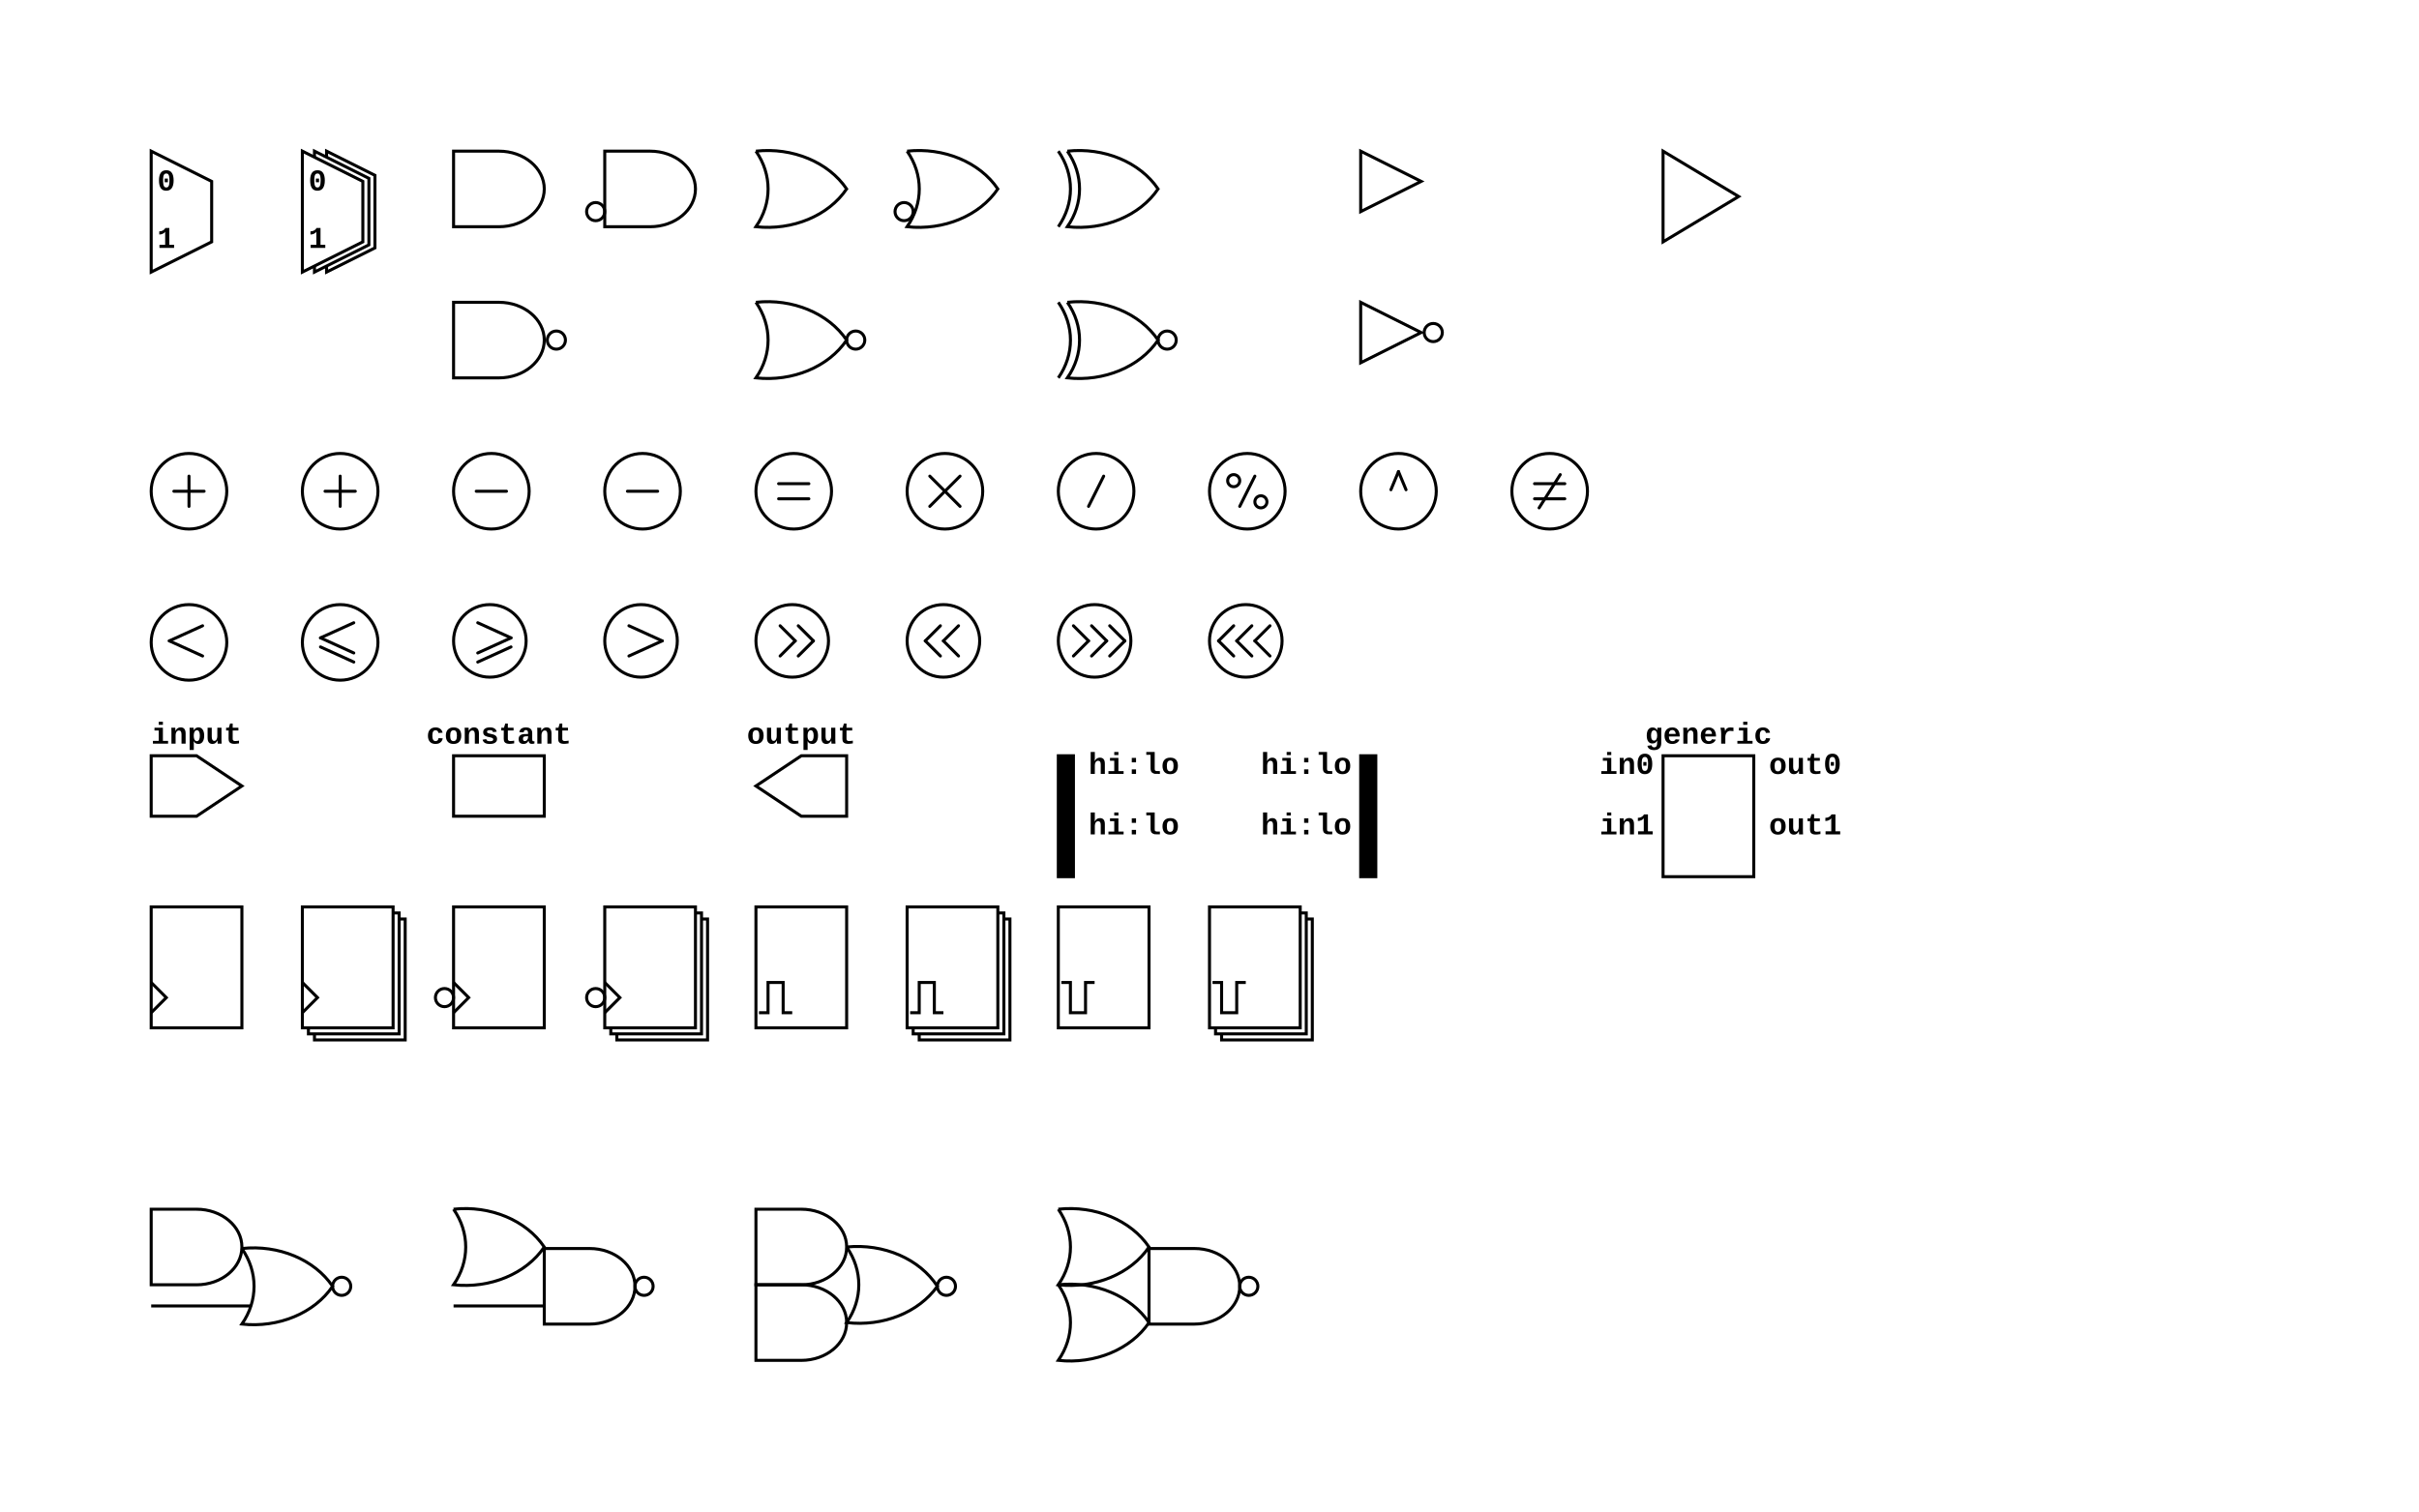
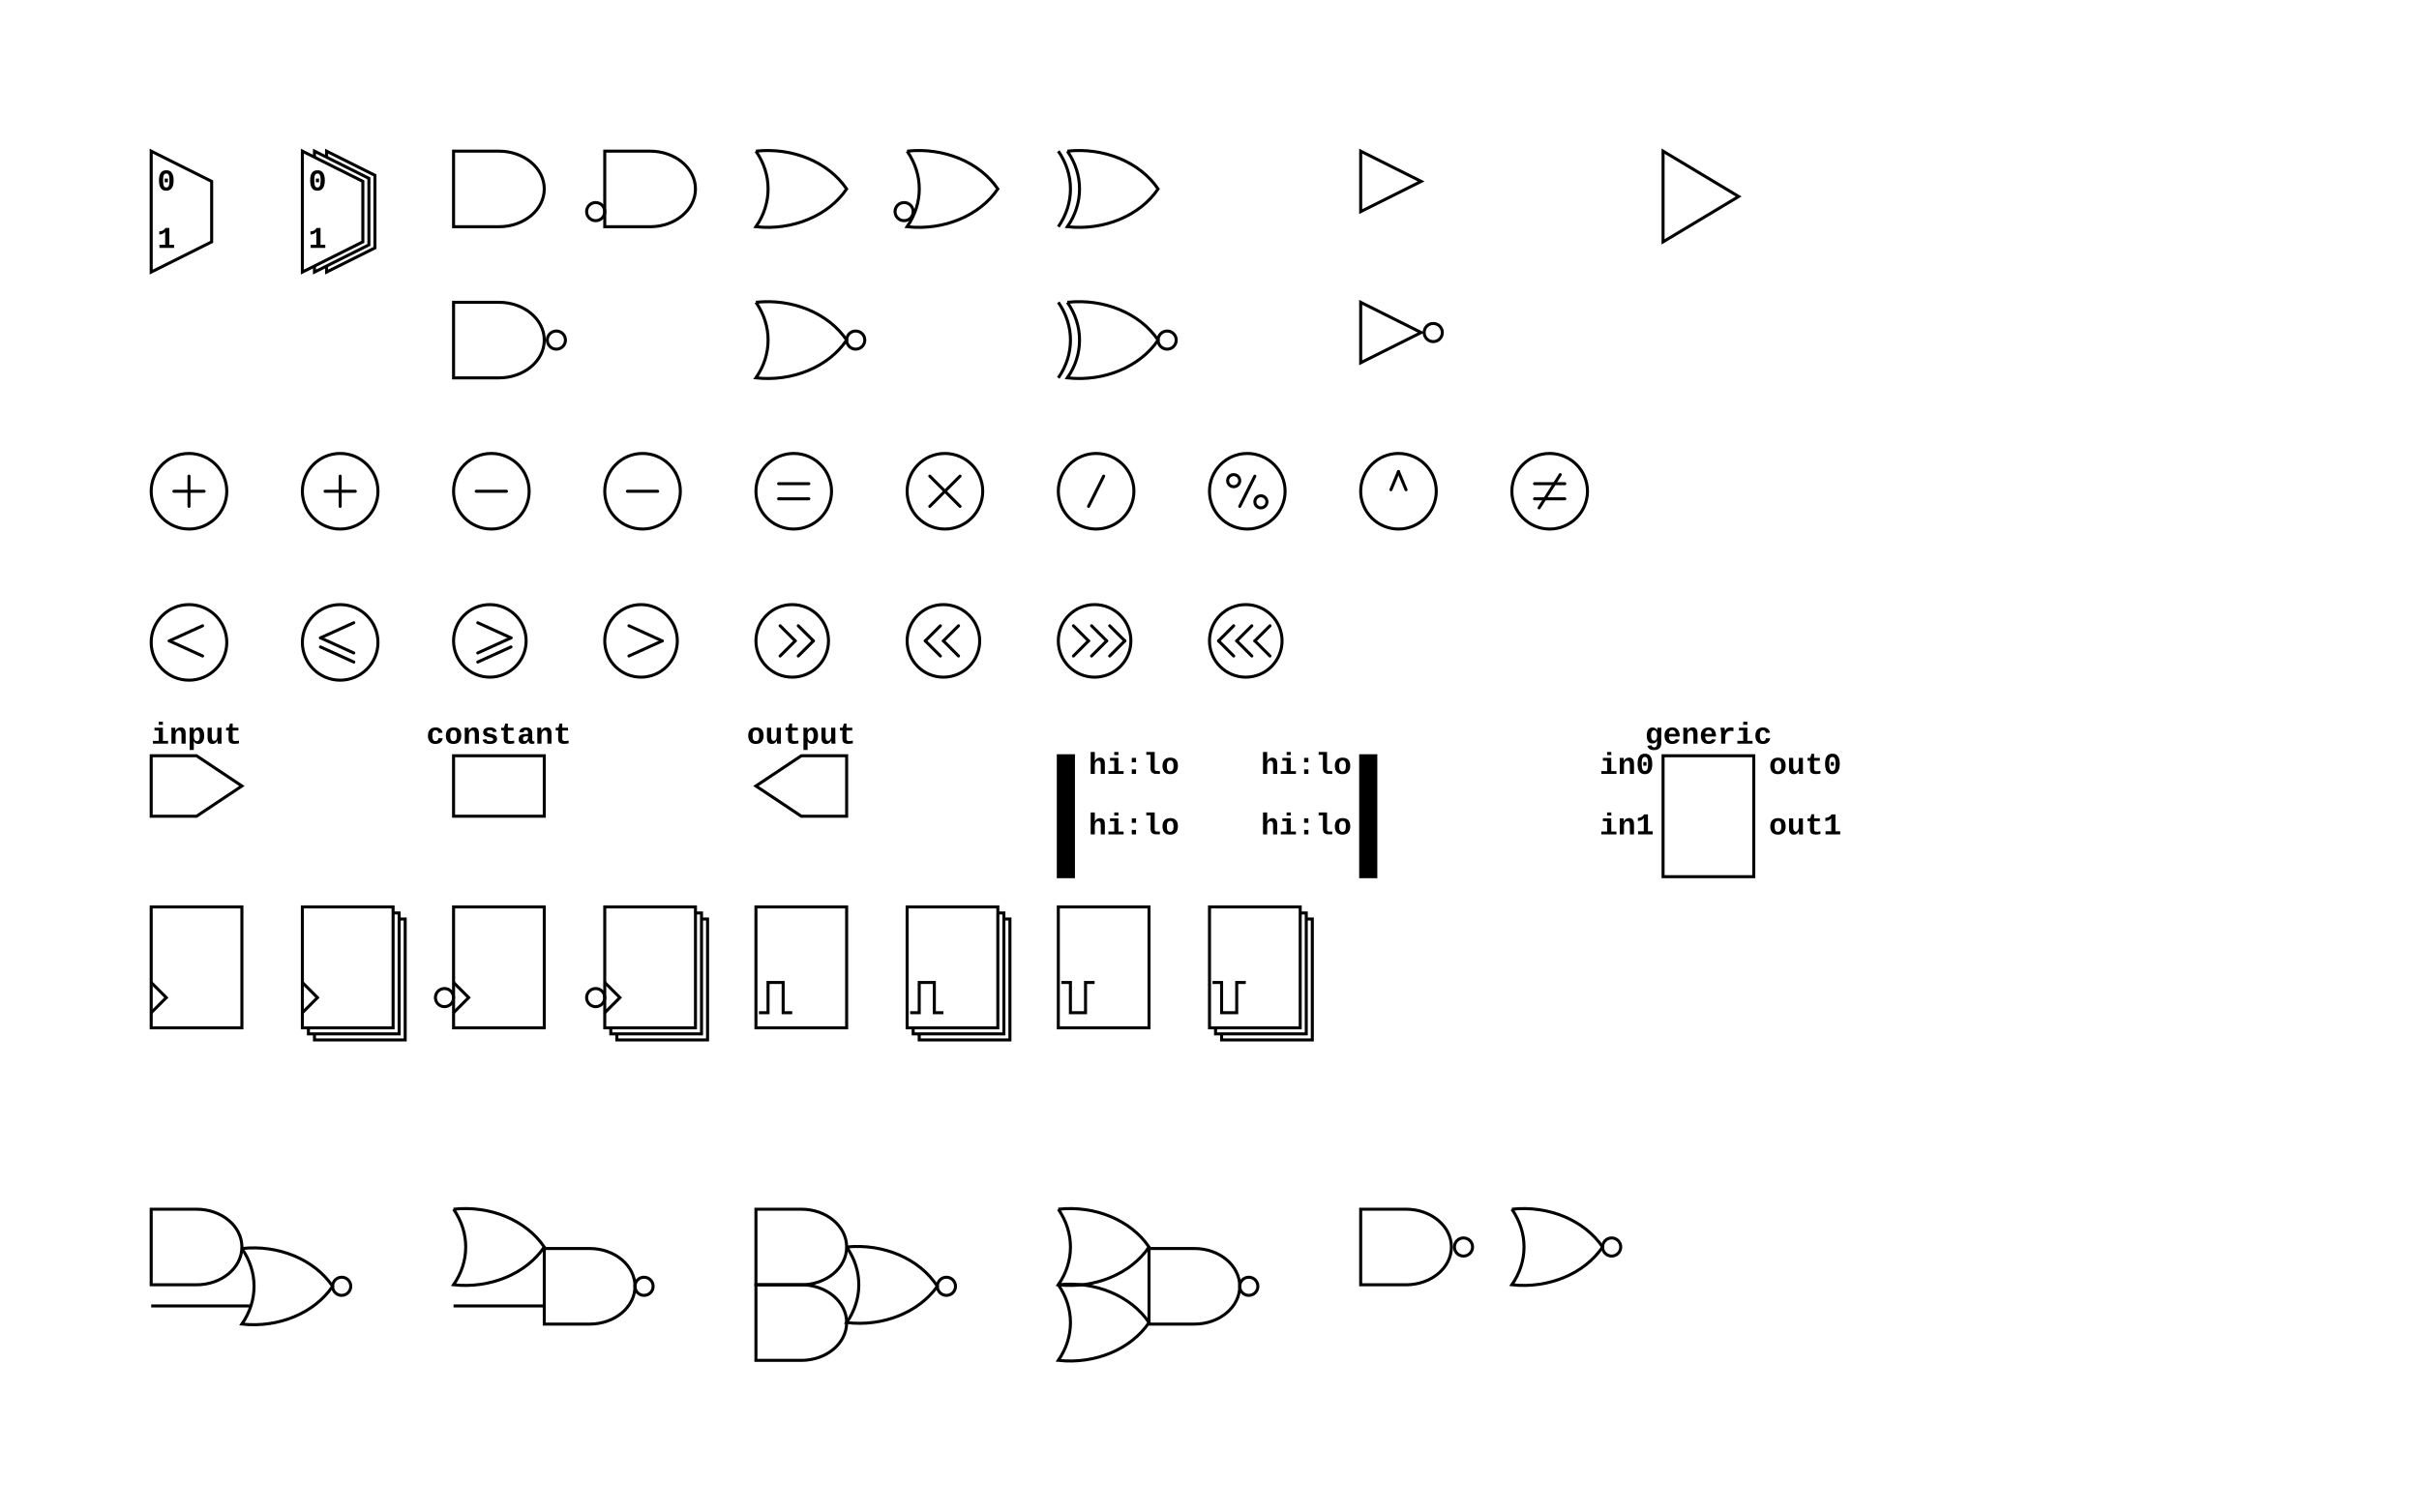
<svg xmlns="http://www.w3.org/2000/svg" xmlns:ns1="https://github.com/nturley/netlistsvg" width="800" height="500">
  <ns1:properties>
    <ns1:layoutEngine org.eclipse.elk.layered.spacing.nodeNodeBetweenLayers="35" org.eclipse.elk.spacing.nodeNode="35" org.eclipse.elk.layered.layering.strategy="LONGEST_PATH" />
    <ns1:low_priority_alias val="$dff" />
  </ns1:properties>
  <style>
svg {
  stroke:#000;
  fill:none;
}
text {
  fill:#000;
  stroke:none;
  font-size:10px;
  font-weight: bold;
  font-family: "Courier New", monospace;
}
line {
    stroke-linecap: round;
}
.nodelabel {
  text-anchor: middle;
}
.inputPortLabel {
  text-anchor: end;
}
.splitjoinBody {
  fill:#000;
}
</style>
  <g ns1:type="mux" transform="translate(50, 50)" ns1:width="20" ns1:height="40">
    <ns1:alias val="$pmux" />
    <ns1:alias val="$mux" />
    <ns1:alias val="$_MUX_" />
    <path d="M0,0 L20,10 L20,30 L0,40 Z" class="$cell_id" />
    <text x="5" y="32" class="nodelabel $cell_id" ns1:attribute="">1</text>
    <text x="5" y="13" class="nodelabel $cell_id" ns1:attribute="">0</text>
    <g ns1:x="0" ns1:y="10" ns1:pid="A" />
    <g ns1:x="0" ns1:y="30" ns1:pid="B" />
    <g ns1:x="10" ns1:y="35" ns1:pid="S" />
    <g ns1:x="20" ns1:y="20" ns1:pid="Y" />
  </g>
  <g ns1:type="mux-bus" transform="translate(100, 50)" ns1:width="24" ns1:height="40">
    <ns1:alias val="$pmux-bus" />
    <ns1:alias val="$mux-bus" />
    <ns1:alias val="$_MUX_-bus" />
    <path d="M0,0 L20,10 L20,30 L0,40 Z" class="$cell_id" />
    <path d="M4,2 L4,0 L22,9 L22,31 L4,40 L4,38" class="$cell_id" />
    <path d="M8,2 L8,0 L24,8 L24,32 L8,40 L8,38" class="$cell_id" />
    <text x="5" y="32" class="nodelabel $cell_id" ns1:attribute="">1</text>
    <text x="5" y="13" class="nodelabel $cell_id" ns1:attribute="">0</text>
    <g ns1:x="-1" ns1:y="10" ns1:pid="A" />
    <g ns1:x="-1" ns1:y="30" ns1:pid="B" />
    <g ns1:x="12" ns1:y="38" ns1:pid="S" />
    <g ns1:x="24.5" ns1:y="20" ns1:pid="Y" />
  </g>
  <g ns1:type="and" transform="translate(150,50)" ns1:width="30" ns1:height="25">
    <ns1:alias val="$and" />
    <ns1:alias val="$logic_and" />
    <ns1:alias val="$_AND_" />
    <ns1:alias val="$reduce_and" />
    <path d="M0,0 L0,25 L15,25 A15 12.5 0 0 0 15,0 Z" class="$cell_id" />
    <g ns1:x="0" ns1:y="5" ns1:pid="A" />
    <g ns1:x="0" ns1:y="20" ns1:pid="B" />
    <g ns1:x="30" ns1:y="12.5" ns1:pid="Y" />
  </g>
  <g ns1:type="nand" transform="translate(150,100)" ns1:width="30" ns1:height="25">
    <ns1:alias val="$nand" />
    <ns1:alias val="$logic_nand" />
    <ns1:alias val="$_NAND_" />
    <path d="M0,0 L0,25 L15,25 A15 12.5 0 0 0 15,0 Z" class="$cell_id" />
    <circle cx="34" cy="12.5" r="3" class="$cell_id" />
    <g ns1:x="0" ns1:y="5" ns1:pid="A" />
    <g ns1:x="0" ns1:y="20" ns1:pid="B" />
    <g ns1:x="36" ns1:y="12.5" ns1:pid="Y" />
  </g>
  <g ns1:type="andnot" transform="translate(200,50)" ns1:width="30" ns1:height="25">
    <ns1:alias val="$_ANDNOT_" />
    <path d="M0,0 L0,25 L15,25 A15 12.5 0 0 0 15,0 Z" class="$cell_id" />
    <circle cx="-3" cy="20" r="3" />
    <g ns1:x="0" ns1:y="5" ns1:pid="A" />
    <g ns1:x="-6" ns1:y="20" ns1:pid="B" />
    <g ns1:x="30" ns1:y="12.5" ns1:pid="Y" />
  </g>
  <g ns1:type="or" transform="translate(250,50)" ns1:width="30" ns1:height="25">
    <ns1:alias val="$or" />
    <ns1:alias val="$logic_or" />
    <ns1:alias val="$_OR_" />
    <ns1:alias val="$reduce_or" />
    <ns1:alias val="$reduce_bool" />
    <path d="M0,0 A30 25 0 0 1 0,25 A30 25 0 0 0 30,12.5 A30 25 0 0 0 0,0" class="$cell_id" />
    <g ns1:x="2" ns1:y="5" ns1:pid="A" />
    <g ns1:x="2" ns1:y="20" ns1:pid="B" />
    <g ns1:x="30" ns1:y="12.5" ns1:pid="Y" />
  </g>
  <g ns1:type="reduce_nor" transform="translate(250, 100)" ns1:width="33" ns1:height="25">
    <ns1:alias val="$nor" />
    <ns1:alias val="$reduce_nor" />
    <ns1:alias val="$_NOR_" />
    <ns1:alias val="$_ORNOT_" />
    <path d="M0,0 A30 25 0 0 1 0,25 A30 25 0 0 0 30,12.5 A30 25 0 0 0 0,0" class="$cell_id" />
    <circle cx="33" cy="12.5" r="3" class="$cell_id" />
    <g ns1:x="2" ns1:y="5" ns1:pid="A" />
    <g ns1:x="2" ns1:y="20" ns1:pid="B" />
    <g ns1:x="36" ns1:y="12.5" ns1:pid="Y" />
  </g>
  <g ns1:type="ornot" transform="translate(300,50)" ns1:width="30" ns1:height="25">
    <ns1:alias val="$_ORNOT_" />
    <path d="M0,0 A30 25 0 0 1 0,25 A30 25 0 0 0 30,12.5 A30 25 0 0 0 0,0" class="$cell_id" />
    <circle cx="-1" cy="20" r="3" />
    <g ns1:x="2" ns1:y="5" ns1:pid="A" />
    <g ns1:x="-4" ns1:y="20" ns1:pid="B" />
    <g ns1:x="30" ns1:y="12.5" ns1:pid="Y" />
  </g>
  <g ns1:type="reduce_xor" transform="translate(350, 50)" ns1:width="33" ns1:height="25">
    <ns1:alias val="$xor" />
    <ns1:alias val="$reduce_xor" />
    <ns1:alias val="$_XOR_" />
    <path d="M3,0 A30 25 0 0 1 3,25 A30 25 0 0 0 33,12.5 A30 25 0 0 0 3,0" class="$cell_id" />
    <path d="M0,0 A30 25 0 0 1 0,25" class="$cell_id" />
    <g ns1:x="2" ns1:y="5" ns1:pid="A" />
    <g ns1:x="2" ns1:y="20" ns1:pid="B" />
    <g ns1:x="33" ns1:y="12.5" ns1:pid="Y" />
  </g>
  <g ns1:type="reduce_nxor" transform="translate(350, 100)" ns1:width="33" ns1:height="25">
    <ns1:alias val="$xnor" />
    <ns1:alias val="$reduce_xnor" />
    <ns1:alias val="$_XNOR_" />
    <path d="M3,0 A30 25 0 0 1 3,25 A30 25 0 0 0 33,12.5 A30 25 0 0 0 3,0" class="$cell_id" />
    <path d="M0,0 A30 25 0 0 1 0,25" class="$cell_id" />
    <circle cx="36" cy="12.5" r="3" class="$cell_id" />
    <g ns1:x="2" ns1:y="5" ns1:pid="A" />
    <g ns1:x="2" ns1:y="20" ns1:pid="B" />
    <g ns1:x="38" ns1:y="12.5" ns1:pid="Y" />
  </g>
  <g ns1:type="tribuf" transform="translate(550, 50)" ns1:width="15" ns1:height="30">
    <ns1:alias val="$tribuf" />
    <ns1:alias val="$_TRIBUF_" />
    <ns1:alias val="tribuf-bus" />
    <ns1:alias val="$tribuf-bus" />
    <ns1:alias val="$_TRIBUF_-bus" />
    <path d="M0,0 L25,15 L0,30 Z" class="$cell_id" />
    <g ns1:x="0" ns1:y="15" ns1:pid="A" />
    <g ns1:x="11" ns1:y="6" ns1:pid="EN" />
    <g ns1:x="25" ns1:y="15" ns1:pid="Y" />
  </g>
  <g ns1:type="not" transform="translate(450,100)" ns1:width="30" ns1:height="20">
    <ns1:alias val="$_NOT_" />
    <ns1:alias val="$not" />
    <ns1:alias val="$logic_not" />
    <path d="M0,0 L0,20 L20,10 Z" class="$cell_id" />
    <circle cx="24" cy="10" r="3" class="$cell_id" />
    <g ns1:x="-1" ns1:y="10" ns1:pid="A" />
    <g ns1:x="27" ns1:y="10" ns1:pid="Y" />
  </g>
  <g ns1:type="buf" transform="translate(450,50)" ns1:width="30" ns1:height="20">
    <ns1:alias val="$_BUF_" />
    <path d="M0,0 L0,20 L20,10 Z" class="$cell_id" />
    <g ns1:x="0" ns1:y="10" ns1:pid="A" />
    <g ns1:x="20" ns1:y="10" ns1:pid="Y" />
  </g>
  <g ns1:type="add" transform="translate(50, 150)" ns1:width="25" ns1:height="25">
    <ns1:alias val="$add" />
    <circle r="12.5" cx="12.5" cy="12.5" class="$cell_id" />
    <line x1="7.5" x2="17.5" y1="12.5" y2="12.5" class="$cell_id" />
    <line x1="12.5" x2="12.5" y1="7.5" y2="17.5" class="$cell_id" />
    <g ns1:x="2" ns1:y="5" ns1:pid="A" />
    <g ns1:x="2" ns1:y="20" ns1:pid="B" />
    <g ns1:x="26" ns1:y="12.5" ns1:pid="Y" />
  </g>
  <g ns1:type="pos" transform="translate(100, 150)" ns1:width="25" ns1:height="25">
    <ns1:alias val="$pos" />
    <circle r="12.5" cx="12.5" cy="12.5" class="$cell_id" />
    <line x1="7.5" x2="17.5" y1="12.5" y2="12.5" class="$cell_id" />
    <line x1="12.5" x2="12.5" y1="7.5" y2="17.5" class="$cell_id" />
    <g ns1:x="-1" ns1:y="12.5" ns1:pid="A" />
    <g ns1:x="26" ns1:y="12.5" ns1:pid="Y" />
  </g>
  <g ns1:type="sub" transform="translate(150,150)" ns1:width="25" ns1:height="25">
    <ns1:alias val="$sub" />
    <circle r="12.5" cx="12.5" cy="12.5" class="$cell_id" />
    <line x1="7.5" x2="17.5" y1="12.5" y2="12.5" class="$cell_id" />
    <g ns1:x="2" ns1:y="5" ns1:pid="A" />
    <g ns1:x="2" ns1:y="20" ns1:pid="B" />
    <g ns1:x="25" ns1:y="12.5" ns1:pid="Y" />
  </g>
  <g ns1:type="neg" transform="translate(200,150)" ns1:width="25" ns1:height="25">
    <ns1:alias val="$neg" />
    <circle r="12.5" cx="12.5" cy="12.5" class="$cell_id" />
    <line x1="7.5" x2="17.5" y1="12.5" y2="12.5" class="$cell_id" />
    <g ns1:x="0" ns1:y="12.5" ns1:pid="A" />
    <g ns1:x="25" ns1:y="12.5" ns1:pid="Y" />
  </g>
  <g ns1:type="eq" transform="translate(250,150)" ns1:width="25" ns1:height="25">
    <ns1:alias val="$eq" />
    <ns1:alias val="$eqx" />
    <circle r="12.5" cx="12.5" cy="12.5" class="$cell_id" />
    <line x1="7.5" x2="17.5" y1="10" y2="10" class="$cell_id" />
    <line x1="7.5" x2="17.5" y1="15" y2="15" class="$cell_id" />
    <g ns1:x="2" ns1:y="5" ns1:pid="A" />
    <g ns1:x="2" ns1:y="20" ns1:pid="B" />
    <g ns1:x="25" ns1:y="12.5" ns1:pid="Y" />
  </g>
  <g ns1:type="mul" transform="translate(300, 150)" ns1:width="25" ns1:height="25">
    <ns1:alias val="$mul" />
    <circle r="12.5" cx="12.5" cy="12.5" class="$cell_id" />
    <line x1="7.5" x2="17.5" y1="7.5" y2="17.5" class="$cell_id" />
    <line x1="17.5" x2="7.5" y1="7.5" y2="17.5" class="$cell_id" />
    <g ns1:x="2" ns1:y="5" ns1:pid="A" />
    <g ns1:x="2" ns1:y="20" ns1:pid="B" />
    <g ns1:x="26" ns1:y="12.5" ns1:pid="Y" />
  </g>
  <g ns1:type="div" transform="translate(350, 150)" ns1:width="25" ns1:height="25">
    <ns1:alias val="$div" />
    <circle r="12.5" cx="12.5" cy="12.5" class="$cell_id" />
    <line x1="15" x2="10" y1="7.5" y2="17.5" class="$cell_id" />
    <g ns1:x="2" ns1:y="5" ns1:pid="A" />
    <g ns1:x="2" ns1:y="20" ns1:pid="B" />
    <g ns1:x="26" ns1:y="12.5" ns1:pid="Y" />
  </g>
  <g ns1:type="mod" transform="translate(400, 150)" ns1:width="25" ns1:height="25">
    <ns1:alias val="$mod" />
    <circle r="12.5" cx="12.5" cy="12.5" class="$cell_id" />
    <line x1="15" x2="10" y1="7.5" y2="17.5" class="$cell_id" />
    <circle r="2" cx="8" cy="9" class="$cell_id" />
    <circle r="2" cx="17" cy="16" class="$cell_id" />
    <g ns1:x="2" ns1:y="5" ns1:pid="A" />
    <g ns1:x="2" ns1:y="20" ns1:pid="B" />
    <g ns1:x="26" ns1:y="12.5" ns1:pid="Y" />
  </g>
  <g ns1:type="pow" transform="translate(450, 150)" ns1:width="25" ns1:height="25">
    <ns1:alias val="$pow" />
    <circle r="12.5" cx="12.5" cy="12.5" class="$cell_id" />
    <line x1="10" x2="12.5" y1="12" y2="6" class="$cell_id" />
    <line x1="15" x2="12.5" y1="12" y2="6" class="$cell_id" />
    <g ns1:x="2" ns1:y="5" ns1:pid="A" />
    <g ns1:x="2" ns1:y="20" ns1:pid="B" />
    <g ns1:x="26" ns1:y="12.5" ns1:pid="Y" />
  </g>
  <g ns1:type="ne" transform="translate(500,150)" ns1:width="25" ns1:height="25">
    <ns1:alias val="$ne" />
    <ns1:alias val="$nex" />
    <circle r="12.5" cx="12.5" cy="12.5" class="$cell_id" />
    <line x1="7.5" x2="17.5" y1="10" y2="10" class="$cell_id" />
    <line x1="7.5" x2="17.5" y1="15" y2="15" class="$cell_id" />
    <line x1="9" x2="16" y1="18" y2="7" class="$cell_id" />
    <g ns1:x="2" ns1:y="5" ns1:pid="A" />
    <g ns1:x="2" ns1:y="20" ns1:pid="B" />
    <g ns1:x="25" ns1:y="12.5" ns1:pid="Y" />
  </g>
  <g ns1:type="lt" transform="translate(50,200)" ns1:width="25" ns1:height="25">
    <ns1:alias val="$lt" />
    <circle r="12.5" cx="12.5" cy="12.5" class="$cell_id" />
    <line x1="6" x2="17" y1="12" y2="7" class="$cell_id" />
    <line x1="6" x2="17" y1="12" y2="17" class="$cell_id" />
    <g ns1:x="2" ns1:y="5" ns1:pid="A" />
    <g ns1:x="2" ns1:y="20" ns1:pid="B" />
    <g ns1:x="25" ns1:y="12.5" ns1:pid="Y" />
  </g>
  <g ns1:type="le" transform="translate(100,200)" ns1:width="25" ns1:height="25">
    <ns1:alias val="$le" />
    <circle r="12.5" cx="12.5" cy="12.5" class="$cell_id" />
    <line x1="6" x2="17" y1="11" y2="6" class="$cell_id" />
    <line x1="6" x2="17" y1="11" y2="16" class="$cell_id" />
    <line x1="6" x2="17" y1="14" y2="19" class="$cell_id" />
    <g ns1:x="2" ns1:y="5" ns1:pid="A" />
    <g ns1:x="2" ns1:y="20" ns1:pid="B" />
    <g ns1:x="25" ns1:y="12.5" ns1:pid="Y" />
  </g>
  <g ns1:type="ge" transform="translate(150,200)" ns1:width="25" ns1:height="25">
    <ns1:alias val="$ge" />
    <circle r="12" cx="12" cy="12" class="$cell_id" />
    <line x1="8" x2="19" y1="6" y2="11" class="$cell_id" />
    <line x1="8" x2="19" y1="16" y2="11" class="$cell_id" />
    <line x1="8" x2="19" y1="19" y2="14" class="$cell_id" />
    <g ns1:x="2" ns1:y="5" ns1:pid="A" />
    <g ns1:x="2" ns1:y="20" ns1:pid="B" />
    <g ns1:x="25" ns1:y="12.5" ns1:pid="Y" />
  </g>
  <g ns1:type="gt" transform="translate(200,200)" ns1:width="25" ns1:height="25">
    <ns1:alias val="$gt" />
    <circle r="12" cx="12" cy="12" class="$cell_id" />
    <line x1="8" x2="19" y1="7" y2="12" class="$cell_id" />
    <line x1="8" x2="19" y1="17" y2="12" class="$cell_id" />
    <g ns1:x="2" ns1:y="5" ns1:pid="A" />
    <g ns1:x="2" ns1:y="20" ns1:pid="B" />
    <g ns1:x="25" ns1:y="12.5" ns1:pid="Y" />
  </g>
  <g ns1:type="shr" transform="translate(250,200)" ns1:width="25" ns1:height="25">
    <ns1:alias val="$shr" />
    <circle r="12" cx="12" cy="12" class="$cell_id" />
    <line x1="8" x2="13" y1="7" y2="12" class="$cell_id" />
    <line x1="8" x2="13" y1="17" y2="12" class="$cell_id" />
    <line x1="14" x2="19" y1="7" y2="12" class="$cell_id" />
    <line x1="14" x2="19" y1="17" y2="12" class="$cell_id" />
    <g ns1:x="2" ns1:y="5" ns1:pid="A" />
    <g ns1:x="2" ns1:y="20" ns1:pid="B" />
    <g ns1:x="25" ns1:y="12.5" ns1:pid="Y" />
  </g>
  <g ns1:type="shl" transform="translate(300,200)" ns1:width="25" ns1:height="25">
    <ns1:alias val="$shl" />
    <circle r="12" cx="12" cy="12" class="$cell_id" />
    <line x1="6" x2="11" y1="12" y2="7" class="$cell_id" />
    <line x1="6" x2="11" y1="12" y2="17" class="$cell_id" />
    <line x1="12" x2="17" y1="12" y2="7" class="$cell_id" />
    <line x1="12" x2="17" y1="12" y2="17" class="$cell_id" />
    <g ns1:x="2" ns1:y="5" ns1:pid="A" />
    <g ns1:x="2" ns1:y="20" ns1:pid="B" />
    <g ns1:x="25" ns1:y="12.5" ns1:pid="Y" />
  </g>
  <g ns1:type="sshr" transform="translate(350,200)" ns1:width="25" ns1:height="25">
    <ns1:alias val="$sshr" />
    <circle r="12" cx="12" cy="12" class="$cell_id" />
    <line x1="5" x2="10" y1="7" y2="12" class="$cell_id" />
    <line x1="5" x2="10" y1="17" y2="12" class="$cell_id" />
    <line x1="11" x2="16" y1="7" y2="12" class="$cell_id" />
    <line x1="11" x2="16" y1="17" y2="12" class="$cell_id" />
    <line x1="17" x2="22" y1="7" y2="12" class="$cell_id" />
    <line x1="17" x2="22" y1="17" y2="12" class="$cell_id" />
    <g ns1:x="2" ns1:y="5" ns1:pid="A" />
    <g ns1:x="2" ns1:y="20" ns1:pid="B" />
    <g ns1:x="25" ns1:y="12.5" ns1:pid="Y" />
  </g>
  <g ns1:type="sshl" transform="translate(400,200)" ns1:width="25" ns1:height="25">
    <ns1:alias val="$sshl" />
    <circle r="12" cx="12" cy="12" class="$cell_id" />
    <line x1="3" x2="8" y1="12" y2="7" class="$cell_id" />
    <line x1="3" x2="8" y1="12" y2="17" class="$cell_id" />
    <line x1="9" x2="14" y1="12" y2="7" class="$cell_id" />
    <line x1="9" x2="14" y1="12" y2="17" class="$cell_id" />
    <line x1="15" x2="20" y1="12" y2="7" class="$cell_id" />
    <line x1="15" x2="20" y1="12" y2="17" class="$cell_id" />
    <g ns1:x="2" ns1:y="5" ns1:pid="A" />
    <g ns1:x="2" ns1:y="20" ns1:pid="B" />
    <g ns1:x="25" ns1:y="12.5" ns1:pid="Y" />
  </g>
  <g ns1:type="inputExt" transform="translate(50,250)" ns1:width="30" ns1:height="20">
    <text x="15" y="-4" class="nodelabel $cell_id" ns1:attribute="ref">input</text>
    <ns1:alias val="$_inputExt_" />
    <path d="M0,0 L0,20 L15,20 L30,10 L15,0 Z" class="$cell_id" />
    <g ns1:x="30" ns1:y="10" ns1:pid="Y" />
  </g>
  <g ns1:type="constant" transform="translate(150,250)" ns1:width="30" ns1:height="20">
    <text x="15" y="-4" class="nodelabel $cell_id" ns1:attribute="ref">constant</text>
    <ns1:alias val="$_constant_" />
    <rect width="30" height="20" class="$cell_id" />
    <g ns1:x="31" ns1:y="10" ns1:pid="Y" />
  </g>
  <g ns1:type="outputExt" transform="translate(250,250)" ns1:width="30" ns1:height="20">
    <text x="15" y="-4" class="nodelabel $cell_id" ns1:attribute="ref">output</text>
    <ns1:alias val="$_outputExt_" />
    <path d="M30,0 L30,20 L15,20 L0,10 L15,0 Z" class="$cell_id" />
    <g ns1:x="0" ns1:y="10" ns1:pid="A" />
  </g>
  <g ns1:type="split" transform="translate(350,250)" ns1:width="5" ns1:height="40">
    <rect width="5" height="40" class="splitjoinBody" ns1:generic="body" />
    <ns1:alias val="$_split_" />
    <g ns1:x="0" ns1:y="20" ns1:pid="in" />
    <g transform="translate(5, 10)" ns1:x="4" ns1:y="10" ns1:pid="out0">
      <text x="5" y="-4">hi:lo</text>
    </g>
    <g transform="translate(5, 30)" ns1:x="4" ns1:y="30" ns1:pid="out1">
      <text x="5" y="-4">hi:lo</text>
    </g>
  </g>
  <g ns1:type="join" transform="translate(450,250)" ns1:width="4" ns1:height="40">
    <rect width="5" height="40" class="splitjoinBody" ns1:generic="body" />
    <ns1:alias val="$_join_" />
    <g ns1:x="5" ns1:y="20" ns1:pid="out" />
    <g transform="translate(0, 10)" ns1:x="0" ns1:y="10" ns1:pid="in0">
      <text x="-3" y="-4" class="inputPortLabel">hi:lo</text>
    </g>
    <g transform="translate(0, 30)" ns1:x="0" ns1:y="30" ns1:pid="in1">
      <text x="-3" y="-4" class="inputPortLabel">hi:lo</text>
    </g>
  </g>
  <g ns1:type="dff" transform="translate(50,300)" ns1:width="30" ns1:height="40">
    <ns1:alias val="$dff" />
    <ns1:alias val="$_DFF_" />
    <ns1:alias val="$_DFF_P_" />
    <ns1:alias val="$adff" />
    <ns1:alias val="$_DFF_" />
    <ns1:alias val="$_DFF_P_" />
    <ns1:alias val="$sdff" />
    <ns1:alias val="$_DFF_" />
    <ns1:alias val="$_DFF_P_" />
    <rect width="30" height="40" x="0" y="0" class="$cell_id" />
    <path d="M0,35 L5,30 L0,25" class="$cell_id" />
    <g ns1:x="31" ns1:y="10" ns1:pid="Q" />
    <g ns1:x="-1" ns1:y="30" ns1:pid="CLK" />
    <g ns1:x="-1" ns1:y="30" ns1:pid="C" />
    <g ns1:x="-1" ns1:y="10" ns1:pid="D" />
    <g ns1:x="15" ns1:y="40" ns1:pid="ARST" />
    <g ns1:x="15" ns1:y="40" ns1:pid="SRST" />
  </g>
  <g ns1:type="dff-bus" transform="translate(100,300)" ns1:width="34" ns1:height="44">
    <ns1:alias val="$dff-bus" />
    <ns1:alias val="$_DFF_-bus" />
    <ns1:alias val="$_DFF_P_-bus" />
    <ns1:alias val="adff-bus" />
    <ns1:alias val="$adff-bus" />
    <ns1:alias val="$_DFF_-bus" />
    <ns1:alias val="$_DFF_P_-bus" />
    <ns1:alias val="sdff-bus" />
    <ns1:alias val="$sdff-bus" />
    <ns1:alias val="$_DFF_-bus" />
    <ns1:alias val="$_DFF_P_-bus" />
    <rect width="30" height="40" x="0" y="0" class="$cell_id" />
    <path d="M0,35 L5,30 L0,25" class="$cell_id" />
    <path d="M30,2 L32,2 L32,42 L2,42 L2,40" class="$cell_id" />
    <path d="M32,4 L34,4 L34,44 L4,44 L4,42" class="$cell_id" />
    <g ns1:x="35" ns1:y="10" ns1:pid="Q" />
    <g ns1:x="-1" ns1:y="30" ns1:pid="CLK" />
    <g ns1:x="-1" ns1:y="30" ns1:pid="C" />
    <g ns1:x="-1" ns1:y="10" ns1:pid="D" />
    <g ns1:x="17" ns1:y="44" ns1:pid="ARST" />
    <g ns1:x="17" ns1:y="44" ns1:pid="SRST" />
  </g>
  <g ns1:type="dffn" transform="translate(150,300)" ns1:width="30" ns1:height="40">
    <ns1:alias val="$dffn" />
    <ns1:alias val="$_DFF_N_" />
    <rect width="30" height="40" x="0" y="0" class="$cell_id" />
    <path d="M0,35 L5,30 L0,25" class="$cell_id" />
    <circle cx="-3" cy="30" r="3" class="$cell_id" />
    <g ns1:x="30" ns1:y="10" ns1:pid="Q" />
    <g ns1:x="-6" ns1:y="30" ns1:pid="CLK" />
    <g ns1:x="-6" ns1:y="30" ns1:pid="C" />
    <g ns1:x="0" ns1:y="10" ns1:pid="D" />
  </g>
  <g ns1:type="dffn-bus" transform="translate(200,300)" ns1:width="30" ns1:height="40">
    <ns1:alias val="$dffn-bus" />
    <ns1:alias val="$_DFF_N_-bus" />
    <rect width="30" height="40" x="0" y="0" class="$cell_id" />
    <path d="M0,35 L5,30 L0,25" class="$cell_id" />
    <circle cx="-3" cy="30" r="3" class="$cell_id" />
    <path d="M30,2 L32,2 L32,42 L2,42 L2,40" class="$cell_id" />
    <path d="M32,4 L34,4 L34,44 L4,44 L4,42" class="$cell_id" />
    <g ns1:x="35" ns1:y="10" ns1:pid="Q" />
    <g ns1:x="-6" ns1:y="30" ns1:pid="CLK" />
    <g ns1:x="-6" ns1:y="30" ns1:pid="C" />
    <g ns1:x="0" ns1:y="10" ns1:pid="D" />
  </g>
  <g ns1:type="dlatch" transform="translate(250,300)" ns1:width="30" ns1:height="40">
    <ns1:alias val="$dlatch" />
    <ns1:alias val="$_DLATCH_" />
    <ns1:alias val="adlatch" />
    <ns1:alias val="$adlatch" />
    <rect width="30" height="40" x="0" y="0" class="$cell_id" />
    <path d="M 1,35 H 4 V 25 h 5 v 10 h 3" class="$cell_id" />
    <g ns1:x="30" ns1:y="10" ns1:pid="Q" />
    <g ns1:x="0" ns1:y="10" ns1:pid="D" />
    <g ns1:x="-1" ns1:y="30" ns1:pid="EN" />
    <g ns1:x="15" ns1:y="40" ns1:pid="ARST" />
  </g>
  <g ns1:type="dlatch-bus" transform="translate(300,300)" ns1:width="30" ns1:height="40">
    <ns1:alias val="$dlatch-bus" />
    <ns1:alias val="$_DLATCH_-bus" />
    <ns1:alias val="adlatch-bus" />
    <ns1:alias val="$adlatch-bus" />
    <rect width="30" height="40" x="0" y="0" class="$cell_id" />
    <path d="M 1,35 H 4 V 25 h 5 v 10 h 3" class="$cell_id" />
    <path d="M30,2 L32,2 L32,42 L2,42 L2,40" class="$cell_id" />
    <path d="M32,4 L34,4 L34,44 L4,44 L4,42" class="$cell_id" />
    <g ns1:x="35" ns1:y="10" ns1:pid="Q" />
    <g ns1:x="0" ns1:y="10" ns1:pid="D" />
    <g ns1:x="-1" ns1:y="30" ns1:pid="EN" />
    <g ns1:x="17" ns1:y="44" ns1:pid="ARST" />
  </g>
  <g ns1:type="dlatchn" transform="translate(350,300)" ns1:width="30" ns1:height="40">
    <ns1:alias val="$dlatchn" />
    <ns1:alias val="$_DLATCH_N_" />
    <rect width="30" height="40" x="0" y="0" class="$cell_id" />
    <path d="M 1,25 H 4 V 35 H 9 V 25 h 3" class="$cell_id" />
    <g ns1:x="30" ns1:y="10" ns1:pid="Q" />
    <g ns1:x="0" ns1:y="10" ns1:pid="D" />
    <g ns1:x="-1" ns1:y="30" ns1:pid="EN" />
  </g>
  <g ns1:type="dlatchn-bus" transform="translate(400,300)" ns1:width="30" ns1:height="40">
    <ns1:alias val="$dlatchn-bus" />
    <ns1:alias val="$_DLATCH_N_-bus" />
    <rect width="30" height="40" x="0" y="0" class="$cell_id" />
    <path d="M 1,25 H 4 V 35 H 9 V 25 h 3" class="$cell_id" />
    <path d="M30,2 L32,2 L32,42 L2,42 L2,40" class="$cell_id" />
    <path d="M32,4 L34,4 L34,44 L4,44 L4,42" class="$cell_id" />
    <g ns1:x="35" ns1:y="10" ns1:pid="Q" />
    <g ns1:x="0" ns1:y="10" ns1:pid="D" />
    <g ns1:x="-1" ns1:y="30" ns1:pid="EN" />
  </g>
  <g ns1:type="_AOI3_" transform="translate(50, 400)" ns1:width="66" ns1:height="40">
    <ns1:alias val="$_AOI3_" />
    <path d="M0,0 L0,25 L15,25 A15 12.5 0 0 0 15,0 Z" class="$cell_id" />
    <path d="M30,13 A30 25 0 0 1 30,38 A30 25 0 0 0 60,25.5 A30 25 0 0 0 30,13" class="$cell_id" />
    <circle cx="63" cy="25.5" r="3" class="$cell_id" />
    <path d="M0,32 L33,32" />
    <g ns1:x="0" ns1:y="5" ns1:pid="A" />
    <g ns1:x="0" ns1:y="20" ns1:pid="B" />
    <g ns1:x="0" ns1:y="32" ns1:pid="C" />
    <g ns1:x="66" ns1:y="25.5" ns1:pid="Y" />
  </g>
  <g ns1:type="_OAI3_" transform="translate(150, 400)" ns1:width="66" ns1:height="40">
    <ns1:alias val="$_OAI3_" />
    <path d="M30,13 L30,38 L45,38 A15 12.5 0 0 0 45,13 Z" class="$cell_id" />
    <path d="M0,0 A30 25 0 0 1 0,25 A30 25 0 0 0 30,12.5 A30 25 0 0 0 0,0" class="$cell_id" />
    <circle cx="63" cy="25.5" r="3" class="$cell_id" />
    <path d="M0,32 L30,32" />
    <g ns1:x="2" ns1:y="5" ns1:pid="A" />
    <g ns1:x="2" ns1:y="20" ns1:pid="B" />
    <g ns1:x="0" ns1:y="32" ns1:pid="C" />
    <g ns1:x="66" ns1:y="25.5" ns1:pid="Y" />
  </g>
  <g ns1:type="_AOI4_" transform="translate(250, 400)" ns1:width="66" ns1:height="40">
    <ns1:alias val="$_AOI4_" />
    <path d="M0,0 L0,25 L15,25 A15 12.5 0 0 0 15,0 Z" class="$cell_id" />
    <path d="M0,25 L0,50 L15,50 A15 12.5 0 0 0 15,25 Z" class="$cell_id" />
    <path d="M30,12.5 A30 25 0 0 1 30,37.5 A30 25 0 0 0 60,25.5 A30 25 0 0 0 30,12.5" class="$cell_id" />
    <circle cx="63" cy="25.5" r="3" class="$cell_id" />
    <g ns1:x="0" ns1:y="5" ns1:pid="A" />
    <g ns1:x="0" ns1:y="20" ns1:pid="B" />
    <g ns1:x="0" ns1:y="30" ns1:pid="C" />
    <g ns1:x="0" ns1:y="45" ns1:pid="D" />
    <g ns1:x="66" ns1:y="25.5" ns1:pid="Y" />
  </g>
  <g ns1:type="_OAI4_" transform="translate(350, 400)" ns1:width="66" ns1:height="40">
    <ns1:alias val="$_OAI4_" />
    <path d="M30,13 L30,38 L45,38 A15 12.5 0 0 0 45,13 Z" class="$cell_id" />
    <path d="M0,0 A30 25 0 0 1 0,25 A30 25 0 0 0 30,12.5 A30 25 0 0 0 0,0" class="$cell_id" />
    <path d="M0,25 A30 25 0 0 1 0,50 A30 25 0 0 0 30,37.5 A30 25 0 0 0 0,25" class="$cell_id" />
    <circle cx="63" cy="25.5" r="3" class="$cell_id" />
    <g ns1:x="2" ns1:y="5" ns1:pid="A" />
    <g ns1:x="2" ns1:y="20" ns1:pid="B" />
    <g ns1:x="2" ns1:y="30" ns1:pid="C" />
    <g ns1:x="2" ns1:y="45" ns1:pid="D" />
    <g ns1:x="66" ns1:y="25.5" ns1:pid="Y" />
  </g>
+   <g ns1:type="nand4" transform="translate(450, 400)" ns1:width="66" ns1:height="40">
+     <ns1:alias val="$nand4" />
+     <ns1:alias val="$_nand4" />
+     <path d="M0,0 L0,25 L15,25 A15 12.5 0 0 0 15,0 Z" class="$cell_id" />
+     <circle cx="34" cy="12.5" r="3" class="$cell_id" />
+     <g ns1:x="0" ns1:y="5" ns1:pid="A" />
+     <g ns1:x="0" ns1:y="10" ns1:pid="B" />
+     <g ns1:x="0" ns1:y="15" ns1:pid="C" />
+     <g ns1:x="0" ns1:y="20" ns1:pid="D" />
+     <g ns1:x="36" ns1:y="12.5" ns1:pid="Y" />
+   </g>
+   <g ns1:type="nor4" transform="translate(500, 400)" ns1:width="66" ns1:height="40">
+     <ns1:alias val="$nor4" />
+     <ns1:alias val="$nor4" />
+     <path d="M0,0 A30 25 0 0 1 0,25 A30 25 0 0 0 30,12.5 A30 25 0 0 0 0,0" class="$cell_id" />
+     <circle cx="33" cy="12.5" r="3" class="$cell_id" />
+     <g ns1:x="2" ns1:y="5" ns1:pid="A" />
+     <g ns1:x="4" ns1:y="10" ns1:pid="B" />
+     <g ns1:x="4" ns1:y="15" ns1:pid="C" />
+     <g ns1:x="2" ns1:y="20" ns1:pid="D" />
+     <g ns1:x="36" ns1:y="12.5" ns1:pid="Y" />
+   </g>
  <g ns1:type="generic" transform="translate(550,250)" ns1:width="30" ns1:height="40">
    <text x="15" y="-4" class="nodelabel $cell_id" ns1:attribute="ref">generic</text>
    <rect width="30" height="40" ns1:generic="body" class="$cell_id" />
    <g transform="translate(30, 10)" ns1:x="30" ns1:y="10" ns1:pid="out0">
      <text x="5" y="-4" style="fill:#000; stroke:none" class="$cell_id">out0</text>
    </g>
    <g transform="translate(30, 30)" ns1:x="30" ns1:y="30" ns1:pid="out1">
      <text x="5" y="-4" style="fill:#000;stroke:none" class="$cell_id">out1</text>
    </g>
    <g transform="translate(0, 10)" ns1:x="0" ns1:y="10" ns1:pid="in0">
      <text x="-3" y="-4" class="inputPortLabel $cell_id">in0</text>
    </g>
    <g transform="translate(0, 30)" ns1:x="0" ns1:y="30" ns1:pid="in1">
      <text x="-3" y="-4" class="inputPortLabel $cell_id">in1</text>
    </g>
  </g>
</svg>
